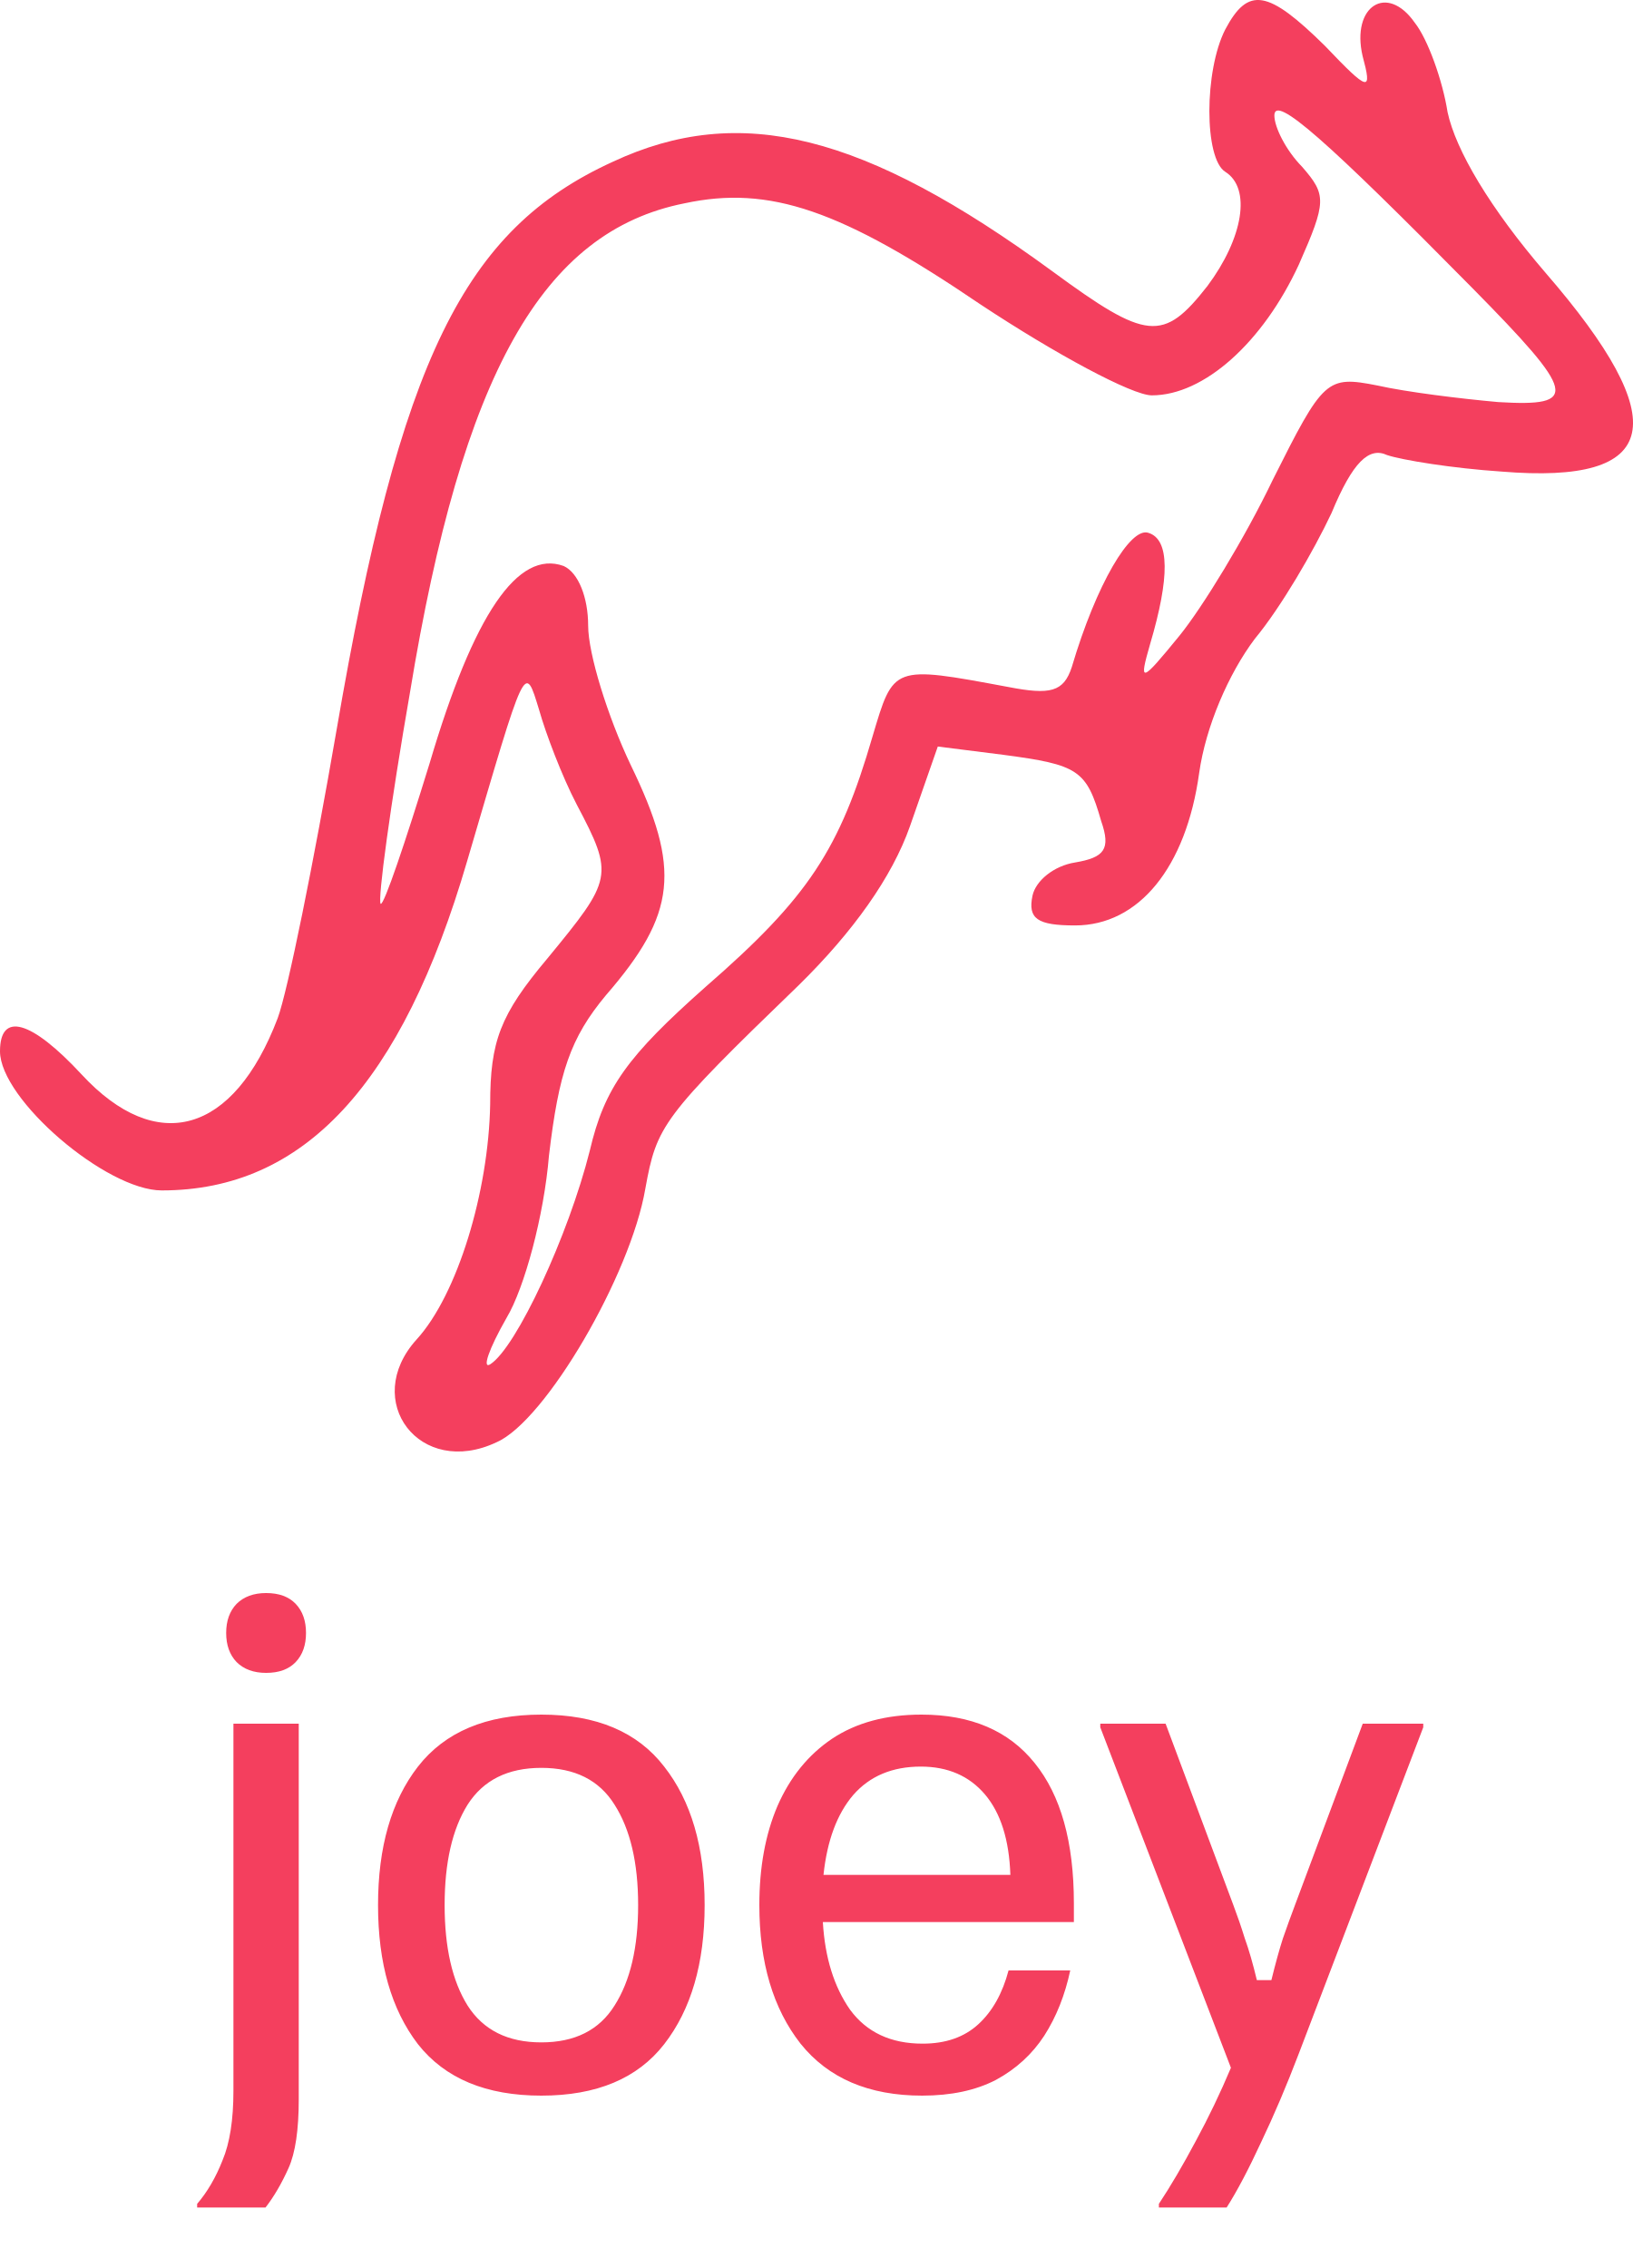
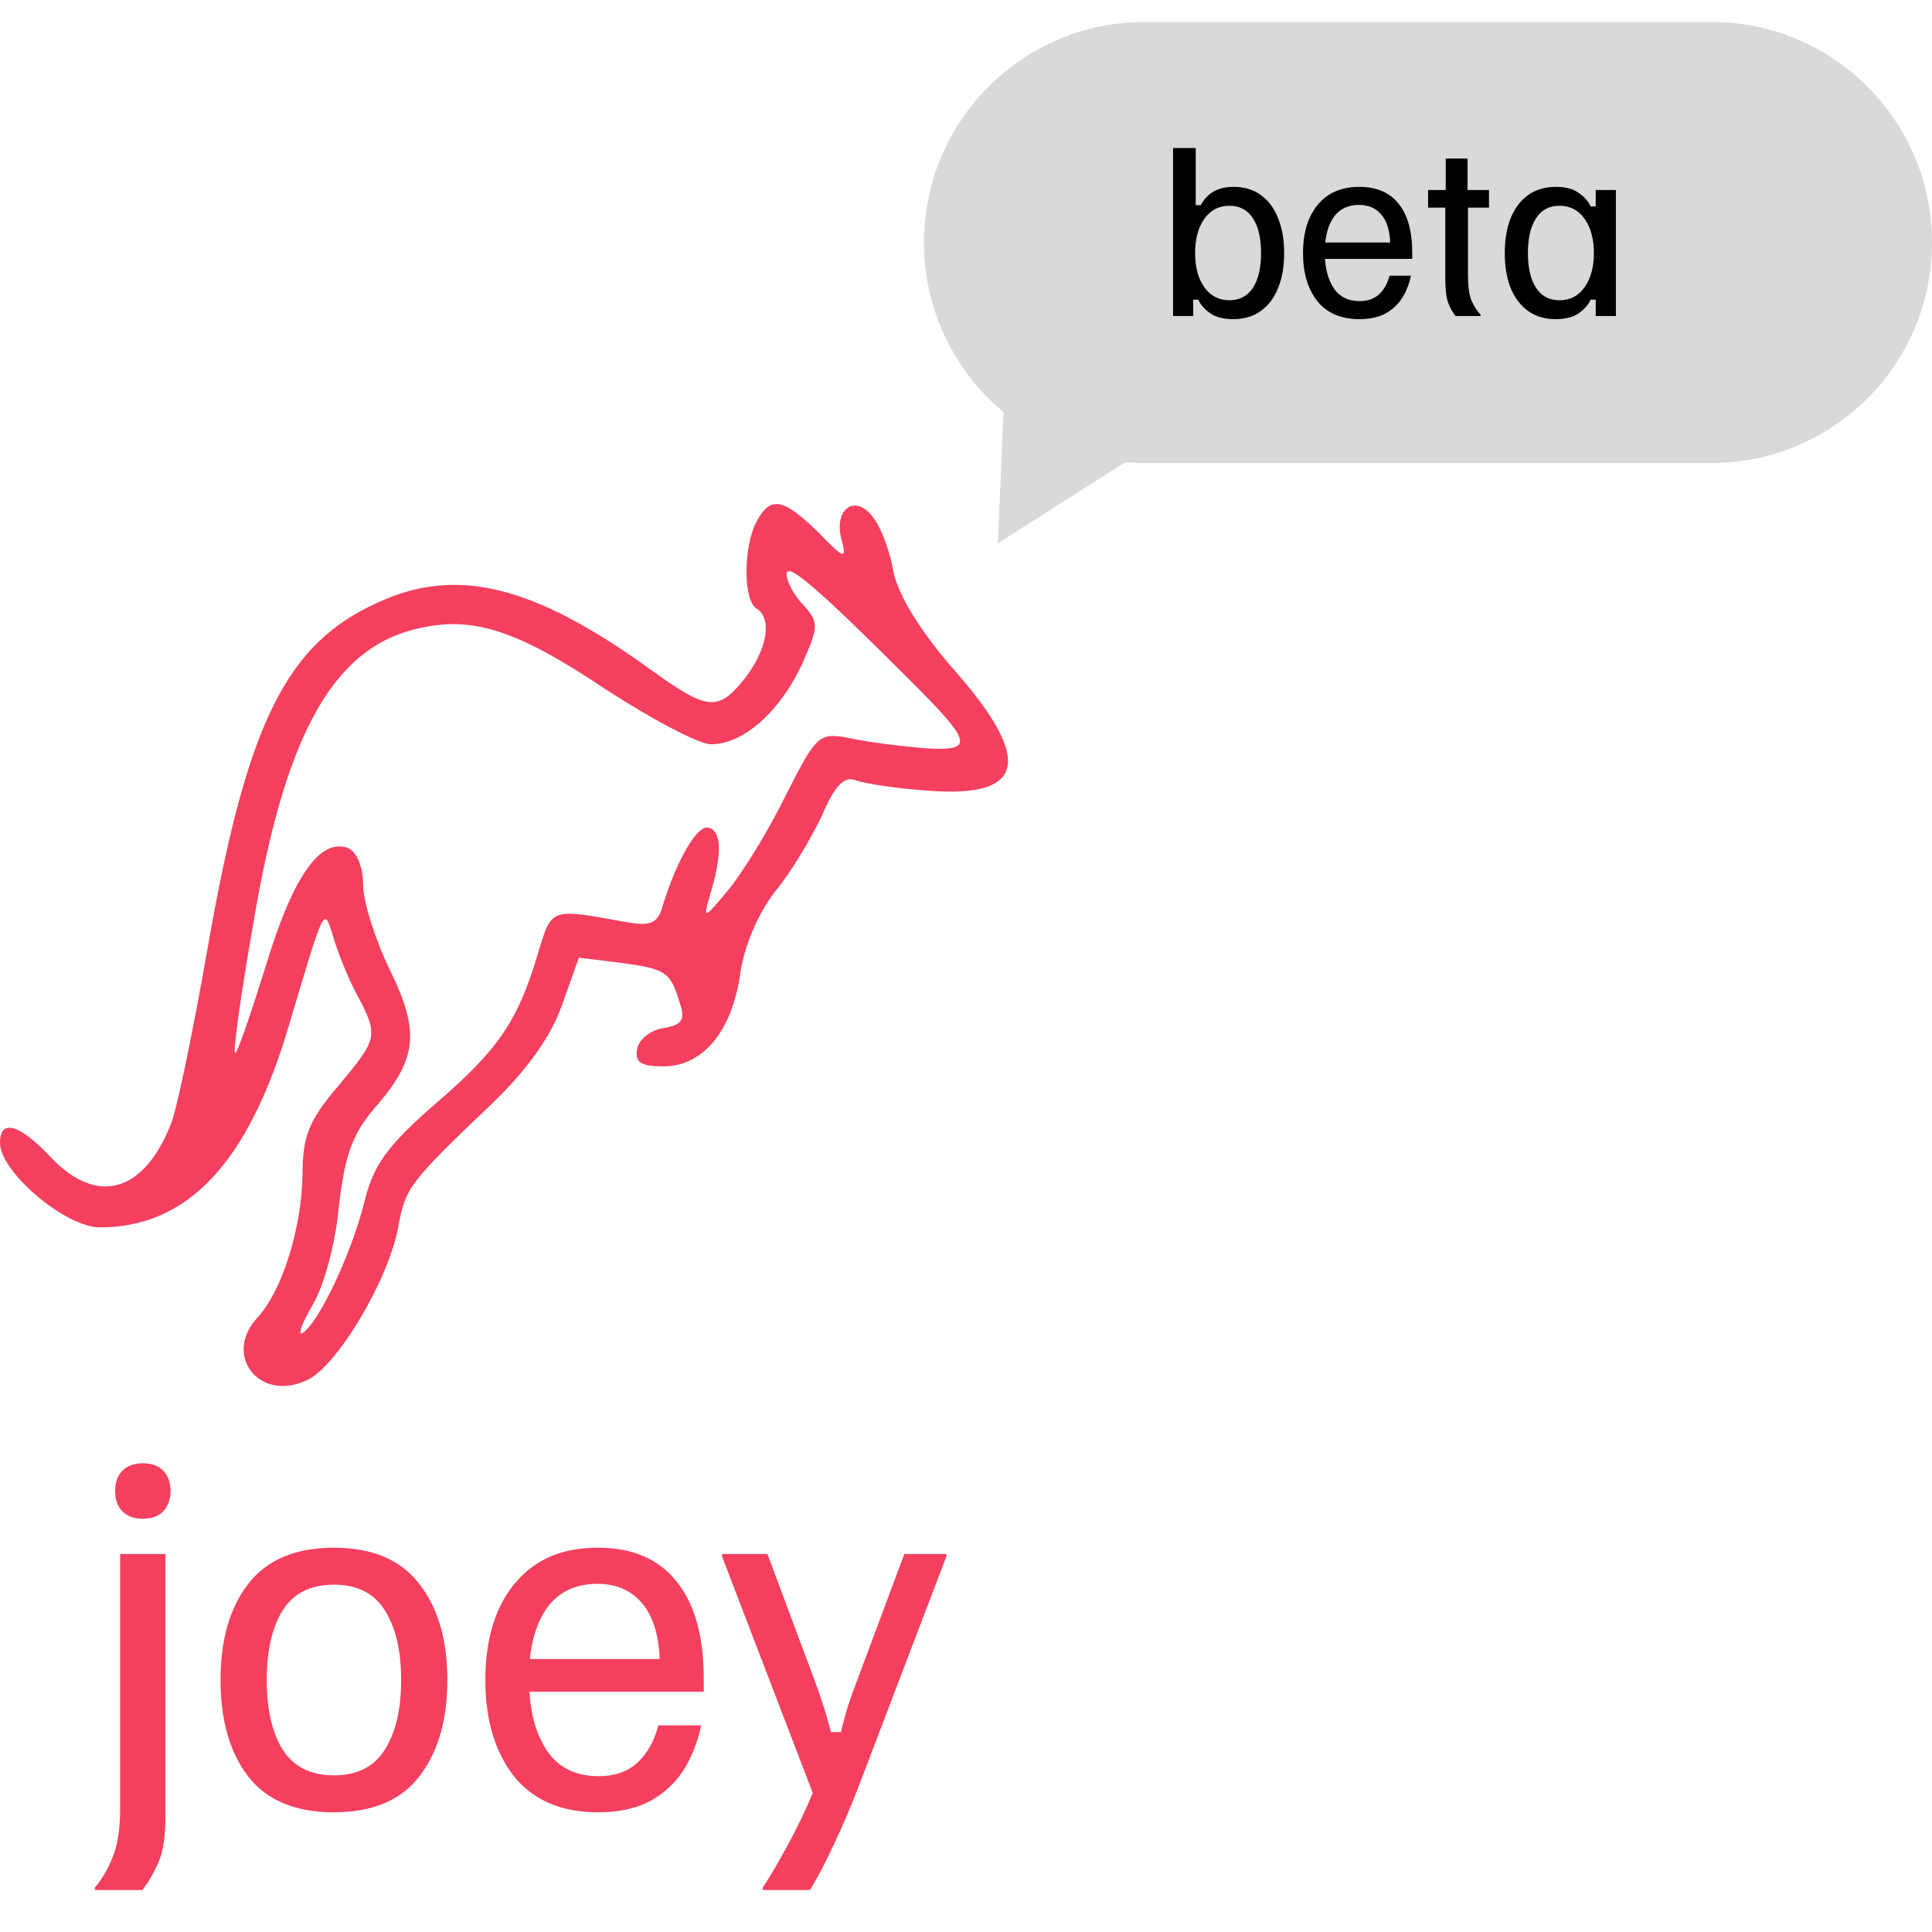
- <svg xmlns="http://www.w3.org/2000/svg" width="18" height="25" viewBox="0 0 18 25" fill="none">
-   <path d="M13.506 0.324C13.272 0.78 13.272 1.748 13.506 1.894C13.795 2.076 13.704 2.624 13.308 3.154C12.822 3.774 12.642 3.756 11.598 2.989C9.527 1.474 8.158 1.127 6.753 1.784C5.114 2.533 4.412 3.957 3.71 8.046C3.458 9.507 3.17 10.931 3.061 11.223C2.575 12.501 1.729 12.739 0.9 11.844C0.342 11.242 0 11.15 0 11.588C0 12.118 1.171 13.122 1.783 13.122C3.35 13.122 4.43 11.954 5.15 9.489C5.799 7.28 5.781 7.298 5.943 7.827C6.015 8.083 6.195 8.558 6.357 8.868C6.771 9.653 6.753 9.69 6.033 10.566C5.511 11.187 5.403 11.479 5.403 12.173C5.385 13.14 5.042 14.272 4.592 14.765C3.98 15.441 4.628 16.299 5.475 15.897C6.015 15.66 6.951 14.053 7.113 13.104C7.239 12.41 7.293 12.319 8.806 10.858C9.4 10.274 9.833 9.671 10.031 9.105L10.337 8.229L11.057 8.32C11.886 8.43 11.976 8.485 12.138 9.051C12.246 9.361 12.174 9.452 11.85 9.507C11.616 9.544 11.417 9.708 11.381 9.872C11.327 10.128 11.435 10.201 11.85 10.201C12.552 10.201 13.074 9.562 13.218 8.521C13.29 8.01 13.542 7.426 13.831 7.042C14.119 6.695 14.479 6.075 14.677 5.655C14.911 5.089 15.091 4.924 15.289 5.016C15.451 5.071 16.01 5.162 16.55 5.198C18.315 5.344 18.459 4.651 17.036 3.007C16.424 2.295 16.046 1.656 15.956 1.236C15.902 0.89 15.739 0.433 15.595 0.251C15.289 -0.188 14.893 0.068 15.019 0.616C15.127 1.017 15.091 1.017 14.605 0.506C13.975 -0.115 13.758 -0.151 13.506 0.324ZM16.226 3.172C17.378 4.34 17.414 4.486 16.514 4.432C16.1 4.395 15.505 4.322 15.181 4.249C14.623 4.139 14.587 4.176 14.029 5.29C13.723 5.929 13.254 6.695 13.002 7.006C12.57 7.535 12.552 7.535 12.678 7.097C12.894 6.367 12.894 5.947 12.66 5.874C12.462 5.801 12.084 6.44 11.814 7.353C11.724 7.627 11.579 7.663 11.111 7.572C9.833 7.334 9.851 7.334 9.617 8.12C9.256 9.361 8.914 9.89 7.78 10.876C6.915 11.643 6.663 11.99 6.501 12.684C6.267 13.615 5.691 14.857 5.403 15.039C5.313 15.094 5.385 14.875 5.583 14.528C5.781 14.199 5.997 13.396 6.051 12.739C6.159 11.826 6.285 11.442 6.681 10.968C7.456 10.073 7.51 9.58 6.951 8.43C6.699 7.9 6.483 7.207 6.483 6.896C6.483 6.586 6.375 6.312 6.213 6.239C5.709 6.056 5.222 6.768 4.736 8.412C4.466 9.288 4.232 9.982 4.196 9.963C4.16 9.927 4.304 8.868 4.52 7.627C5.096 4.121 5.979 2.551 7.546 2.241C8.482 2.04 9.274 2.314 10.805 3.354C11.633 3.902 12.48 4.358 12.696 4.358C13.272 4.358 13.921 3.774 14.317 2.916C14.623 2.222 14.623 2.149 14.353 1.839C14.173 1.656 14.047 1.401 14.047 1.273C14.047 1.036 14.623 1.547 16.226 3.172Z" fill="#F43F5E" />
-   <path d="M2.173 24.333V24.293C2.284 24.164 2.378 24.004 2.453 23.813C2.533 23.622 2.573 23.367 2.573 23.047V19H3.293V23.14C3.293 23.478 3.256 23.731 3.18 23.9C3.104 24.069 3.02 24.213 2.927 24.333H2.173ZM2.933 18.44C2.796 18.44 2.687 18.4 2.607 18.32C2.531 18.24 2.493 18.133 2.493 18C2.493 17.867 2.531 17.76 2.607 17.68C2.687 17.6 2.796 17.56 2.933 17.56C3.076 17.56 3.184 17.6 3.26 17.68C3.336 17.76 3.373 17.867 3.373 18C3.373 18.133 3.336 18.24 3.26 18.32C3.184 18.4 3.076 18.44 2.933 18.44ZM5.967 23.1C5.358 23.1 4.905 22.911 4.607 22.533C4.314 22.151 4.167 21.64 4.167 21C4.167 20.36 4.314 19.851 4.607 19.473C4.905 19.091 5.358 18.9 5.967 18.9C6.576 18.9 7.027 19.091 7.321 19.473C7.618 19.851 7.767 20.36 7.767 21C7.767 21.64 7.618 22.151 7.321 22.533C7.027 22.911 6.576 23.1 5.967 23.1ZM5.967 22.513C6.336 22.513 6.605 22.378 6.774 22.107C6.947 21.836 7.034 21.467 7.034 21C7.034 20.533 6.947 20.164 6.774 19.893C6.605 19.622 6.336 19.487 5.967 19.487C5.598 19.487 5.327 19.622 5.154 19.893C4.985 20.164 4.901 20.533 4.901 21C4.901 21.467 4.985 21.836 5.154 22.107C5.327 22.378 5.598 22.513 5.967 22.513ZM10.164 23.1C9.577 23.1 9.13 22.909 8.824 22.527C8.521 22.14 8.37 21.631 8.37 21C8.37 20.582 8.437 20.218 8.57 19.907C8.708 19.591 8.908 19.344 9.17 19.167C9.437 18.989 9.766 18.9 10.157 18.9C10.704 18.9 11.119 19.078 11.404 19.433C11.693 19.789 11.837 20.304 11.837 20.98V21.187H9.07C9.093 21.578 9.193 21.9 9.37 22.153C9.553 22.402 9.819 22.527 10.17 22.527C10.424 22.527 10.628 22.456 10.784 22.313C10.939 22.171 11.05 21.973 11.117 21.72H11.797C11.739 21.991 11.644 22.231 11.51 22.44C11.377 22.644 11.199 22.807 10.977 22.927C10.755 23.042 10.484 23.1 10.164 23.1ZM9.077 20.667H11.137C11.124 20.28 11.03 19.984 10.857 19.78C10.684 19.576 10.448 19.473 10.15 19.473C9.835 19.473 9.586 19.578 9.404 19.787C9.226 19.996 9.117 20.289 9.077 20.667ZM12.774 24.333V24.293C12.903 24.098 13.039 23.867 13.181 23.6C13.323 23.338 13.452 23.069 13.568 22.793L12.128 19.04V19H12.848L13.595 21C13.639 21.116 13.681 21.238 13.721 21.367C13.766 21.491 13.81 21.644 13.854 21.827H14.014C14.059 21.644 14.101 21.491 14.141 21.367C14.186 21.238 14.23 21.116 14.274 21L15.021 19H15.688V19.04L14.315 22.64C14.181 22.991 14.043 23.316 13.901 23.613C13.763 23.911 13.637 24.151 13.521 24.333H12.774Z" fill="#F43F5E" />
+ <svg xmlns="http://www.w3.org/2000/svg" width="46" height="46" viewBox="0 0 46 46" fill="none">
+   <path d="M18.009 12.425C17.696 13.024 17.696 14.294 18.009 14.486C18.393 14.725 18.273 15.444 17.744 16.139C17.096 16.954 16.856 16.93 15.463 15.923C12.702 13.934 10.877 13.479 9.004 14.342C6.819 15.324 5.883 17.193 4.946 22.561C4.61 24.478 4.226 26.347 4.082 26.73C3.434 28.408 2.305 28.719 1.201 27.545C0.456 26.755 0 26.635 0 27.21C0 27.905 1.561 29.223 2.377 29.223C4.466 29.223 5.907 27.689 6.867 24.454C7.732 21.555 7.708 21.578 7.924 22.273C8.02 22.609 8.26 23.232 8.476 23.639C9.028 24.67 9.004 24.718 8.044 25.868C7.348 26.683 7.203 27.066 7.203 27.977C7.179 29.247 6.723 30.732 6.123 31.379C5.307 32.266 6.171 33.392 7.299 32.865C8.02 32.553 9.268 30.445 9.485 29.199C9.653 28.288 9.725 28.168 11.742 26.251C12.534 25.484 13.11 24.694 13.374 23.951L13.783 22.801L14.743 22.92C15.848 23.064 15.968 23.136 16.184 23.879C16.328 24.286 16.232 24.406 15.8 24.478C15.487 24.526 15.223 24.742 15.175 24.957C15.103 25.293 15.247 25.389 15.8 25.389C16.736 25.389 17.432 24.55 17.624 23.184C17.72 22.513 18.057 21.746 18.441 21.243C18.825 20.788 19.305 19.973 19.569 19.422C19.881 18.679 20.122 18.463 20.386 18.583C20.602 18.655 21.346 18.775 22.067 18.823C24.42 19.015 24.612 18.104 22.715 15.947C21.898 15.013 21.394 14.174 21.274 13.623C21.202 13.168 20.986 12.569 20.794 12.329C20.386 11.754 19.857 12.089 20.026 12.808C20.17 13.335 20.122 13.335 19.473 12.664C18.633 11.85 18.345 11.802 18.009 12.425ZM21.634 16.163C23.171 17.697 23.219 17.888 22.018 17.816C21.466 17.768 20.674 17.673 20.242 17.577C19.497 17.433 19.449 17.481 18.705 18.943C18.297 19.781 17.672 20.788 17.336 21.195C16.76 21.89 16.736 21.89 16.904 21.315C17.192 20.356 17.192 19.805 16.88 19.709C16.616 19.614 16.112 20.452 15.752 21.65C15.631 22.01 15.439 22.058 14.815 21.938C13.11 21.626 13.134 21.626 12.822 22.657C12.342 24.286 11.886 24.981 10.373 26.275C9.22 27.282 8.884 27.737 8.668 28.648C8.356 29.87 7.588 31.499 7.203 31.739C7.083 31.811 7.179 31.523 7.444 31.068C7.708 30.636 7.996 29.582 8.068 28.719C8.212 27.521 8.38 27.018 8.908 26.395C9.941 25.221 10.013 24.574 9.268 23.064C8.932 22.369 8.644 21.459 8.644 21.051C8.644 20.644 8.5 20.285 8.284 20.189C7.612 19.949 6.963 20.884 6.315 23.04C5.955 24.191 5.643 25.101 5.595 25.077C5.547 25.029 5.739 23.639 6.027 22.01C6.795 17.409 7.972 15.348 10.061 14.941C11.309 14.677 12.366 15.037 14.407 16.403C15.511 17.121 16.64 17.721 16.928 17.721C17.696 17.721 18.561 16.954 19.089 15.828C19.497 14.917 19.497 14.821 19.137 14.414C18.897 14.174 18.729 13.839 18.729 13.671C18.729 13.359 19.497 14.03 21.634 16.163Z" fill="#F43F5E" />
+   <rect x="22" y="0.524" width="24" height="10.5" rx="5.25" fill="#D9D9D9" />
+   <path d="M23.758 12.937L23.923 9.134L26.969 10.893L23.758 12.937Z" fill="#D9D9D9" />
+   <path d="M29.365 7.599C29.135 7.599 28.952 7.553 28.815 7.459C28.678 7.362 28.583 7.254 28.53 7.134H28.41V7.524H27.93V3.524H28.47V4.884H28.59C28.657 4.754 28.753 4.649 28.88 4.569C29.007 4.489 29.172 4.449 29.375 4.449C29.628 4.449 29.843 4.514 30.02 4.644C30.2 4.774 30.337 4.957 30.43 5.194C30.527 5.428 30.575 5.704 30.575 6.024C30.575 6.344 30.527 6.622 30.43 6.859C30.337 7.093 30.2 7.274 30.02 7.404C29.84 7.534 29.622 7.599 29.365 7.599ZM29.27 7.149C29.513 7.149 29.7 7.051 29.83 6.854C29.96 6.657 30.025 6.381 30.025 6.024C30.025 5.668 29.96 5.391 29.83 5.194C29.7 4.997 29.513 4.899 29.27 4.899C29.02 4.899 28.822 5.003 28.675 5.209C28.528 5.416 28.455 5.688 28.455 6.024C28.455 6.361 28.528 6.633 28.675 6.839C28.822 7.046 29.02 7.149 29.27 7.149ZM32.369 7.599C31.929 7.599 31.594 7.456 31.364 7.169C31.137 6.879 31.024 6.497 31.024 6.024C31.024 5.711 31.074 5.438 31.174 5.204C31.277 4.968 31.427 4.782 31.624 4.649C31.824 4.516 32.071 4.449 32.364 4.449C32.774 4.449 33.086 4.582 33.299 4.849C33.516 5.116 33.624 5.503 33.624 6.009V6.164H31.549C31.566 6.457 31.64 6.699 31.774 6.889C31.91 7.076 32.111 7.169 32.374 7.169C32.564 7.169 32.717 7.116 32.834 7.009C32.95 6.902 33.034 6.754 33.084 6.564H33.594C33.55 6.768 33.479 6.947 33.379 7.104C33.279 7.258 33.145 7.379 32.979 7.469C32.812 7.556 32.609 7.599 32.369 7.599ZM31.554 5.774H33.099C33.089 5.484 33.019 5.263 32.889 5.109C32.759 4.956 32.582 4.879 32.359 4.879C32.122 4.879 31.936 4.957 31.799 5.114C31.666 5.271 31.584 5.491 31.554 5.774ZM34.657 7.524C34.583 7.434 34.523 7.326 34.477 7.199C34.433 7.072 34.412 6.883 34.412 6.629V4.944H34.002V4.524H34.422V3.774H34.942V4.524H35.452V4.944H34.952V6.544C34.952 6.817 34.98 7.022 35.037 7.159C35.097 7.293 35.168 7.404 35.252 7.494V7.524H34.657ZM37.038 7.599C36.782 7.599 36.563 7.534 36.383 7.404C36.203 7.274 36.065 7.093 35.968 6.859C35.875 6.622 35.828 6.344 35.828 6.024C35.828 5.704 35.875 5.428 35.968 5.194C36.065 4.957 36.203 4.774 36.383 4.644C36.567 4.514 36.788 4.449 37.048 4.449C37.275 4.449 37.455 4.497 37.589 4.594C37.725 4.688 37.82 4.794 37.873 4.914H37.993V4.524H38.474V7.524H37.993V7.134H37.873C37.82 7.254 37.725 7.362 37.589 7.459C37.452 7.553 37.269 7.599 37.038 7.599ZM37.133 7.149C37.383 7.149 37.582 7.046 37.728 6.839C37.875 6.633 37.949 6.361 37.949 6.024C37.949 5.688 37.875 5.416 37.728 5.209C37.582 5.003 37.383 4.899 37.133 4.899C36.89 4.899 36.703 4.997 36.574 5.194C36.444 5.391 36.379 5.668 36.379 6.024C36.379 6.381 36.444 6.657 36.574 6.854C36.703 7.051 36.89 7.149 37.133 7.149Z" fill="black" />
+   <path d="M2.26 45V44.94C2.427 44.747 2.567 44.507 2.68 44.22C2.8 43.933 2.86 43.55 2.86 43.07V37H3.94V43.21C3.94 43.717 3.883 44.097 3.77 44.35C3.657 44.603 3.53 44.82 3.39 45H2.26ZM3.4 36.16C3.193 36.16 3.03 36.1 2.91 35.98C2.797 35.86 2.74 35.7 2.74 35.5C2.74 35.3 2.797 35.14 2.91 35.02C3.03 34.9 3.193 34.84 3.4 34.84C3.613 34.84 3.777 34.9 3.89 35.02C4.003 35.14 4.06 35.3 4.06 35.5C4.06 35.7 4.003 35.86 3.89 35.98C3.777 36.1 3.613 36.16 3.4 36.16ZM7.951 43.15C7.037 43.15 6.357 42.867 5.911 42.3C5.471 41.727 5.251 40.96 5.251 40C5.251 39.04 5.471 38.277 5.911 37.71C6.357 37.137 7.037 36.85 7.951 36.85C8.864 36.85 9.541 37.137 9.981 37.71C10.427 38.277 10.651 39.04 10.651 40C10.651 40.96 10.427 41.727 9.981 42.3C9.541 42.867 8.864 43.15 7.951 43.15ZM7.951 42.27C8.504 42.27 8.907 42.067 9.161 41.66C9.421 41.253 9.551 40.7 9.551 40C9.551 39.3 9.421 38.747 9.161 38.34C8.907 37.933 8.504 37.73 7.951 37.73C7.397 37.73 6.991 37.933 6.731 38.34C6.477 38.747 6.351 39.3 6.351 40C6.351 40.7 6.477 41.253 6.731 41.66C6.991 42.067 7.397 42.27 7.951 42.27ZM14.245 43.15C13.366 43.15 12.695 42.863 12.236 42.29C11.782 41.71 11.556 40.947 11.556 40C11.556 39.373 11.655 38.827 11.855 38.36C12.062 37.887 12.362 37.517 12.755 37.25C13.155 36.983 13.649 36.85 14.236 36.85C15.056 36.85 15.679 37.117 16.105 37.65C16.539 38.183 16.756 38.957 16.756 39.97V40.28H12.605C12.639 40.867 12.789 41.35 13.056 41.73C13.329 42.103 13.729 42.29 14.255 42.29C14.636 42.29 14.942 42.183 15.175 41.97C15.409 41.757 15.575 41.46 15.675 41.08H16.695C16.609 41.487 16.465 41.847 16.265 42.16C16.066 42.467 15.799 42.71 15.466 42.89C15.132 43.063 14.726 43.15 14.245 43.15ZM12.616 39.5H15.706C15.685 38.92 15.546 38.477 15.286 38.17C15.025 37.863 14.672 37.71 14.226 37.71C13.752 37.71 13.379 37.867 13.105 38.18C12.839 38.493 12.675 38.933 12.616 39.5ZM18.162 45V44.94C18.355 44.647 18.558 44.3 18.772 43.9C18.985 43.507 19.178 43.103 19.352 42.69L17.192 37.06V37H18.272L19.392 40C19.458 40.173 19.522 40.357 19.582 40.55C19.648 40.737 19.715 40.967 19.782 41.24H20.022C20.088 40.967 20.152 40.737 20.212 40.55C20.278 40.357 20.345 40.173 20.412 40L21.532 37H22.532V37.06L20.472 42.46C20.272 42.987 20.065 43.473 19.852 43.92C19.645 44.367 19.455 44.727 19.282 45H18.162Z" fill="#F43F5E" />
</svg>
